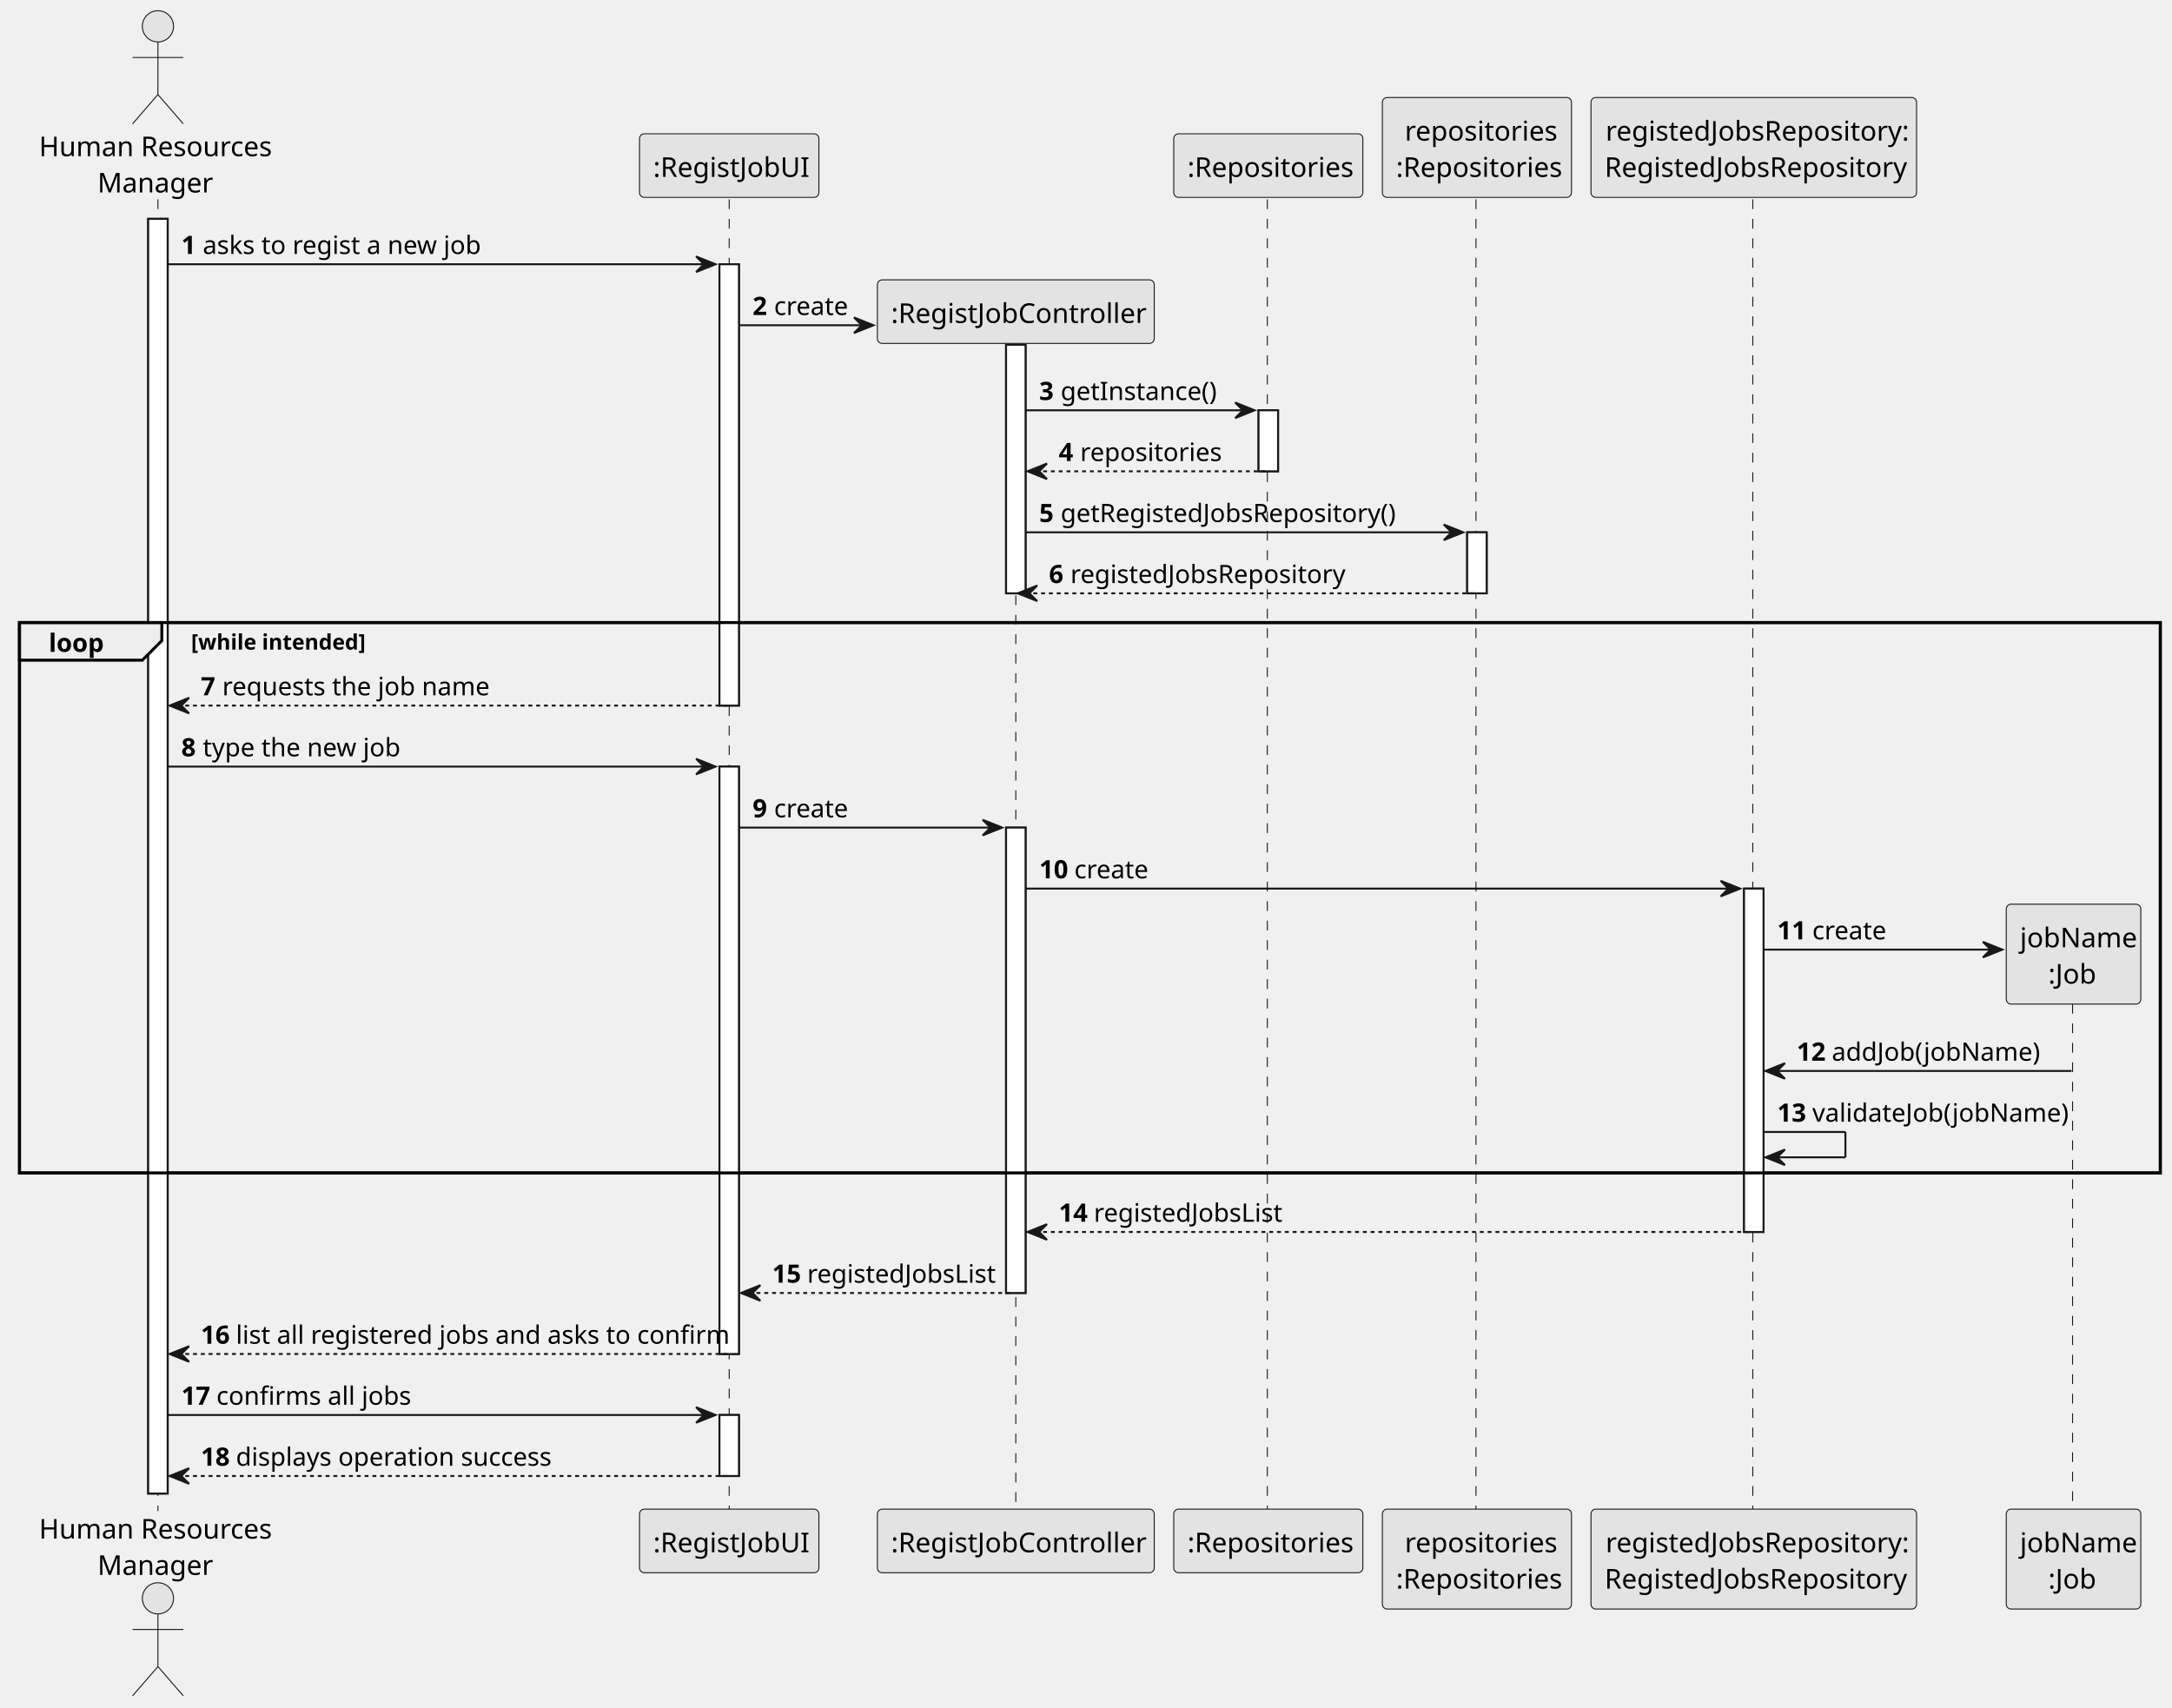
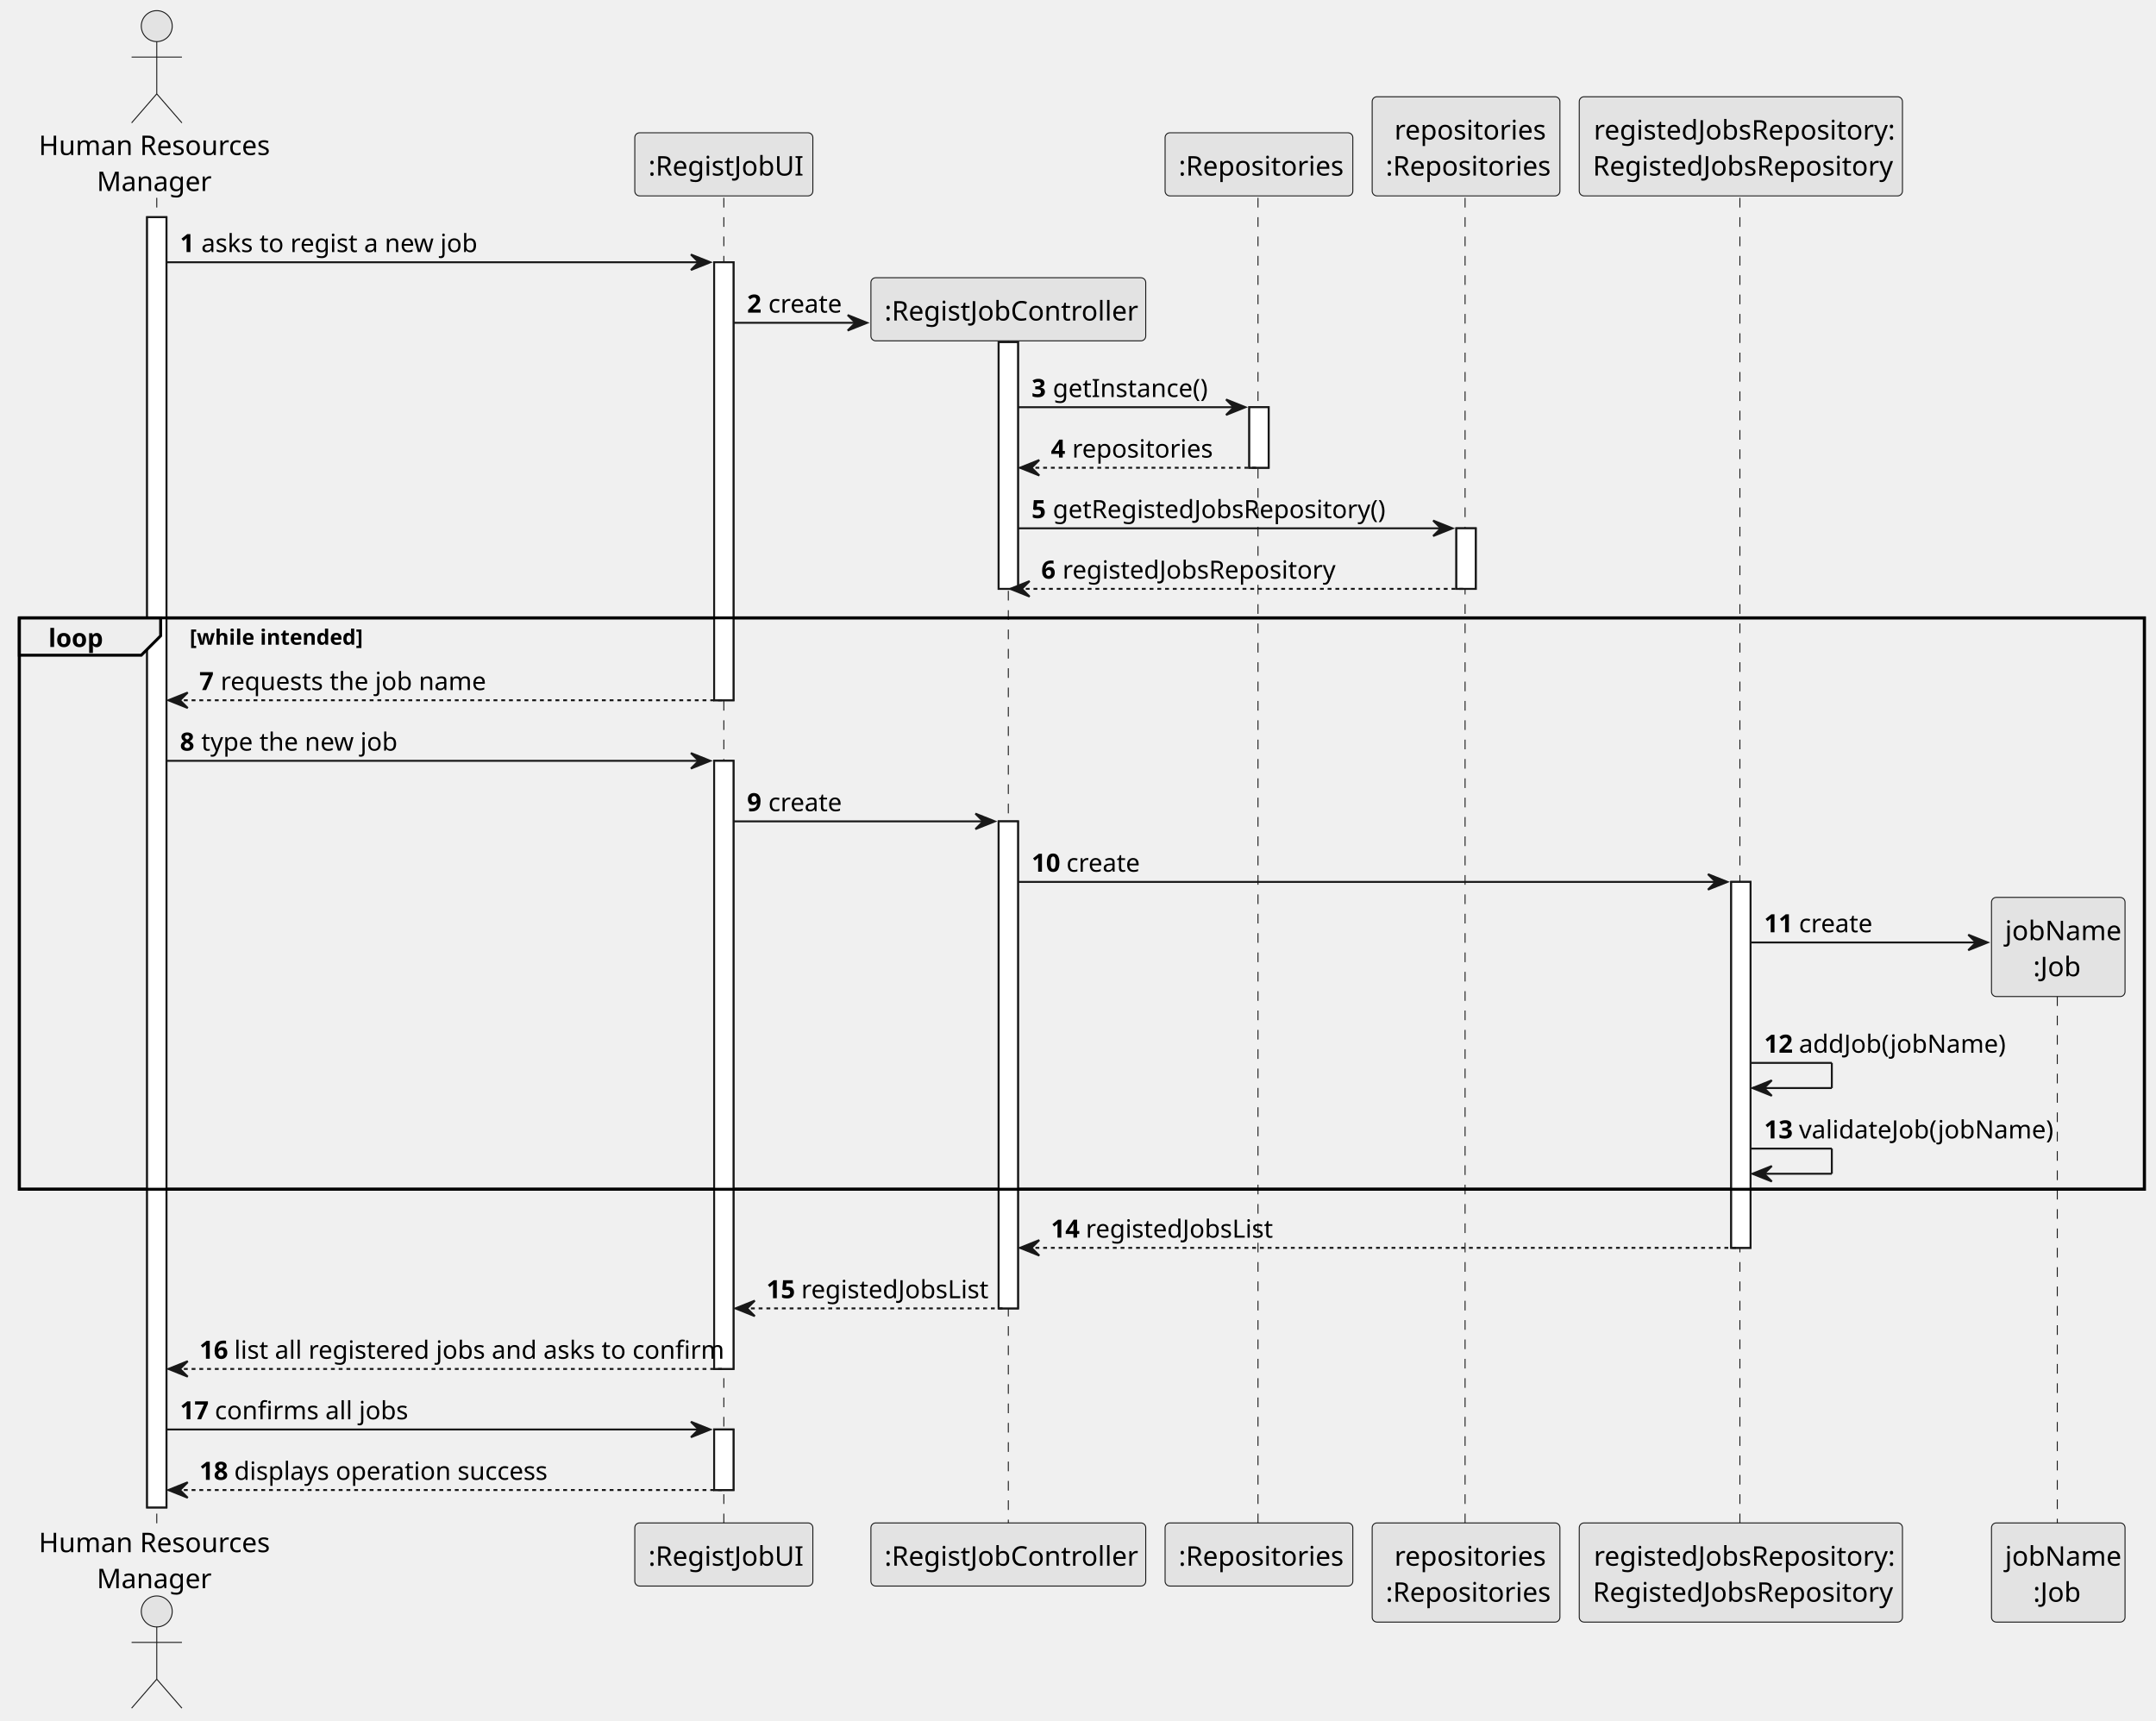
- <svg xmlns="http://www.w3.org/2000/svg" contentStyleType="text/css" height="876px" preserveAspectRatio="none" style="width:1114px;height:876px;background:#FFFFFF;" version="1.1" viewBox="0 0 1114 876" width="1114px" zoomAndPan="magnify">
+ <svg xmlns="http://www.w3.org/2000/svg" contentStyleType="text/css" height="889px" preserveAspectRatio="none" style="width:1114px;height:889px;background:#FFFFFF;" version="1.1" viewBox="0 0 1114 889" width="1114px" zoomAndPan="magnify">
  <defs />
  <g>
-     <rect fill="#FFFFFF" height="653.811" style="stroke:#181818;stroke-width:1.0;" width="10" x="76" y="112.242" />
+     <rect fill="#FFFFFF" height="666.811" style="stroke:#181818;stroke-width:1.0;" width="10" x="76" y="112.242" />
    <rect fill="#FFFFFF" height="226.367" style="stroke:#181818;stroke-width:1.0;" width="10" x="369" y="135.533" />
-     <rect fill="#FFFFFF" height="301.279" style="stroke:#181818;stroke-width:1.0;" width="10" x="369" y="393.191" />
-     <rect fill="#FFFFFF" height="31.291" style="stroke:#181818;stroke-width:1.0;" width="10" x="369" y="725.762" />
+     <rect fill="#FFFFFF" height="314.279" style="stroke:#181818;stroke-width:1.0;" width="10" x="369" y="393.191" />
+     <rect fill="#FFFFFF" height="31.291" style="stroke:#181818;stroke-width:1.0;" width="10" x="369" y="738.762" />
    <rect fill="#FFFFFF" height="127.494" style="stroke:#181818;stroke-width:1.0;" width="10" x="516" y="176.824" />
-     <rect fill="#FFFFFF" height="238.697" style="stroke:#181818;stroke-width:1.0;" width="10" x="516" y="424.482" />
+     <rect fill="#FFFFFF" height="251.697" style="stroke:#181818;stroke-width:1.0;" width="10" x="516" y="424.482" />
    <rect fill="#FFFFFF" height="31.291" style="stroke:#181818;stroke-width:1.0;" width="10" x="645.5" y="210.445" />
    <rect fill="#FFFFFF" height="31.291" style="stroke:#181818;stroke-width:1.0;" width="10" x="752.5" y="273.027" />
-     <rect fill="#FFFFFF" height="176.115" style="stroke:#181818;stroke-width:1.0;" width="10" x="894.5" y="455.773" />
-     <rect fill="none" height="282.279" style="stroke:#000000;stroke-width:1.5;" width="1098" x="10" y="319.318" />
-     <line style="stroke:#181818;stroke-width:0.5;stroke-dasharray:5.0,5.0;" x1="81" x2="81" y1="102.242" y2="775.053" />
-     <line style="stroke:#181818;stroke-width:0.5;stroke-dasharray:5.0,5.0;" x1="374" x2="374" y1="102.242" y2="775.053" />
-     <line style="stroke:#181818;stroke-width:0.5;stroke-dasharray:5.0,5.0;" x1="521" x2="521" y1="175.344" y2="775.053" />
-     <line style="stroke:#181818;stroke-width:0.5;stroke-dasharray:5.0,5.0;" x1="650" x2="650" y1="102.242" y2="775.053" />
-     <line style="stroke:#181818;stroke-width:0.5;stroke-dasharray:5.0,5.0;" x1="757" x2="757" y1="102.242" y2="775.053" />
-     <line style="stroke:#181818;stroke-width:0.5;stroke-dasharray:5.0,5.0;" x1="899" x2="899" y1="102.242" y2="775.053" />
-     <line style="stroke:#181818;stroke-width:0.5;stroke-dasharray:5.0,5.0;" x1="1063" x2="1063" y1="504.894" y2="775.053" />
+     <rect fill="#FFFFFF" height="189.115" style="stroke:#181818;stroke-width:1.0;" width="10" x="894.5" y="455.773" />
+     <rect fill="none" height="295.279" style="stroke:#000000;stroke-width:1.5;" width="1098" x="10" y="319.318" />
+     <line style="stroke:#181818;stroke-width:0.5;stroke-dasharray:5.0,5.0;" x1="81" x2="81" y1="102.242" y2="788.053" />
+     <line style="stroke:#181818;stroke-width:0.5;stroke-dasharray:5.0,5.0;" x1="374" x2="374" y1="102.242" y2="788.053" />
+     <line style="stroke:#181818;stroke-width:0.5;stroke-dasharray:5.0,5.0;" x1="521" x2="521" y1="175.344" y2="788.053" />
+     <line style="stroke:#181818;stroke-width:0.5;stroke-dasharray:5.0,5.0;" x1="650" x2="650" y1="102.242" y2="788.053" />
+     <line style="stroke:#181818;stroke-width:0.5;stroke-dasharray:5.0,5.0;" x1="757" x2="757" y1="102.242" y2="788.053" />
+     <line style="stroke:#181818;stroke-width:0.5;stroke-dasharray:5.0,5.0;" x1="899" x2="899" y1="102.242" y2="788.053" />
+     <line style="stroke:#181818;stroke-width:0.5;stroke-dasharray:5.0,5.0;" x1="1063" x2="1063" y1="504.894" y2="788.053" />
    <text fill="#000000" font-family="sans-serif" font-size="14" lengthAdjust="spacing" textLength="116" x="20" y="80.107">Human Resources</text>
    <text fill="#000000" font-family="sans-serif" font-size="14" lengthAdjust="spacing" textLength="56" x="50" y="98.728">Manager</text>
    <ellipse cx="81" cy="13.5" fill="#E3E3E3" rx="8" ry="8" style="stroke:#181818;stroke-width:0.5;" />
    <path d="M81,21.5 L81,48.5 M68,29.5 L94,29.5 M81,48.5 L68,63.5 M81,48.5 L94,63.5 " fill="none" style="stroke:#181818;stroke-width:0.5;" />
-     <text fill="#000000" font-family="sans-serif" font-size="14" lengthAdjust="spacing" textLength="116" x="20" y="789.16">Human Resources</text>
-     <text fill="#000000" font-family="sans-serif" font-size="14" lengthAdjust="spacing" textLength="56" x="50" y="807.781">Manager</text>
-     <ellipse cx="81" cy="819.795" fill="#E3E3E3" rx="8" ry="8" style="stroke:#181818;stroke-width:0.5;" />
-     <path d="M81,827.795 L81,854.795 M68,835.795 L94,835.795 M81,854.795 L68,869.795 M81,854.795 L94,869.795 " fill="none" style="stroke:#181818;stroke-width:0.5;" />
+     <text fill="#000000" font-family="sans-serif" font-size="14" lengthAdjust="spacing" textLength="116" x="20" y="802.16">Human Resources</text>
+     <text fill="#000000" font-family="sans-serif" font-size="14" lengthAdjust="spacing" textLength="56" x="50" y="820.781">Manager</text>
+     <ellipse cx="81" cy="832.795" fill="#E3E3E3" rx="8" ry="8" style="stroke:#181818;stroke-width:0.5;" />
+     <path d="M81,840.795 L81,867.795 M68,848.795 L94,848.795 M81,867.795 L68,882.795 M81,867.795 L94,882.795 " fill="none" style="stroke:#181818;stroke-width:0.5;" />
    <rect fill="#E3E3E3" height="32.621" rx="2.5" ry="2.5" style="stroke:#181818;stroke-width:0.5;" width="92" x="328" y="68.621" />
    <text fill="#000000" font-family="sans-serif" font-size="14" lengthAdjust="spacing" textLength="78" x="335" y="90.728">:RegistJobUI</text>
-     <rect fill="#E3E3E3" height="32.621" rx="2.5" ry="2.5" style="stroke:#181818;stroke-width:0.5;" width="92" x="328" y="774.053" />
-     <text fill="#000000" font-family="sans-serif" font-size="14" lengthAdjust="spacing" textLength="78" x="335" y="796.16">:RegistJobUI</text>
-     <rect fill="#E3E3E3" height="32.621" rx="2.5" ry="2.5" style="stroke:#181818;stroke-width:0.5;" width="142" x="450" y="774.053" />
-     <text fill="#000000" font-family="sans-serif" font-size="14" lengthAdjust="spacing" textLength="128" x="457" y="796.16">:RegistJobController</text>
+     <rect fill="#E3E3E3" height="32.621" rx="2.5" ry="2.5" style="stroke:#181818;stroke-width:0.5;" width="92" x="328" y="787.053" />
+     <text fill="#000000" font-family="sans-serif" font-size="14" lengthAdjust="spacing" textLength="78" x="335" y="809.16">:RegistJobUI</text>
+     <rect fill="#E3E3E3" height="32.621" rx="2.5" ry="2.5" style="stroke:#181818;stroke-width:0.5;" width="142" x="450" y="787.053" />
+     <text fill="#000000" font-family="sans-serif" font-size="14" lengthAdjust="spacing" textLength="128" x="457" y="809.16">:RegistJobController</text>
    <rect fill="#E3E3E3" height="32.621" rx="2.5" ry="2.5" style="stroke:#181818;stroke-width:0.5;" width="97" x="602" y="68.621" />
    <text fill="#000000" font-family="sans-serif" font-size="14" lengthAdjust="spacing" textLength="83" x="609" y="90.728">:Repositories</text>
-     <rect fill="#E3E3E3" height="32.621" rx="2.5" ry="2.5" style="stroke:#181818;stroke-width:0.5;" width="97" x="602" y="774.053" />
-     <text fill="#000000" font-family="sans-serif" font-size="14" lengthAdjust="spacing" textLength="83" x="609" y="796.16">:Repositories</text>
+     <rect fill="#E3E3E3" height="32.621" rx="2.5" ry="2.5" style="stroke:#181818;stroke-width:0.5;" width="97" x="602" y="787.053" />
+     <text fill="#000000" font-family="sans-serif" font-size="14" lengthAdjust="spacing" textLength="83" x="609" y="809.16">:Repositories</text>
    <rect fill="#E3E3E3" height="51.242" rx="2.5" ry="2.5" style="stroke:#181818;stroke-width:0.5;" width="97" x="709" y="50" />
    <text fill="#000000" font-family="sans-serif" font-size="14" lengthAdjust="spacing" textLength="74" x="720.5" y="72.107">repositories</text>
    <text fill="#000000" font-family="sans-serif" font-size="14" lengthAdjust="spacing" textLength="83" x="716" y="90.728">:Repositories</text>
-     <rect fill="#E3E3E3" height="51.242" rx="2.5" ry="2.5" style="stroke:#181818;stroke-width:0.5;" width="97" x="709" y="774.053" />
-     <text fill="#000000" font-family="sans-serif" font-size="14" lengthAdjust="spacing" textLength="74" x="720.5" y="796.16">repositories</text>
-     <text fill="#000000" font-family="sans-serif" font-size="14" lengthAdjust="spacing" textLength="83" x="716" y="814.781">:Repositories</text>
+     <rect fill="#E3E3E3" height="51.242" rx="2.5" ry="2.5" style="stroke:#181818;stroke-width:0.5;" width="97" x="709" y="787.053" />
+     <text fill="#000000" font-family="sans-serif" font-size="14" lengthAdjust="spacing" textLength="74" x="720.5" y="809.16">repositories</text>
+     <text fill="#000000" font-family="sans-serif" font-size="14" lengthAdjust="spacing" textLength="83" x="716" y="827.781">:Repositories</text>
    <rect fill="#E3E3E3" height="51.242" rx="2.5" ry="2.5" style="stroke:#181818;stroke-width:0.5;" width="167" x="816" y="50" />
    <text fill="#000000" font-family="sans-serif" font-size="14" lengthAdjust="spacing" textLength="152" x="823.5" y="72.107">registedJobsRepository:</text>
    <text fill="#000000" font-family="sans-serif" font-size="14" lengthAdjust="spacing" textLength="153" x="823" y="90.728">RegistedJobsRepository</text>
-     <rect fill="#E3E3E3" height="51.242" rx="2.5" ry="2.5" style="stroke:#181818;stroke-width:0.5;" width="167" x="816" y="774.053" />
-     <text fill="#000000" font-family="sans-serif" font-size="14" lengthAdjust="spacing" textLength="152" x="823.5" y="796.16">registedJobsRepository:</text>
-     <text fill="#000000" font-family="sans-serif" font-size="14" lengthAdjust="spacing" textLength="153" x="823" y="814.781">RegistedJobsRepository</text>
-     <rect fill="#E3E3E3" height="51.242" rx="2.5" ry="2.5" style="stroke:#181818;stroke-width:0.5;" width="69" x="1029" y="774.053" />
-     <text fill="#000000" font-family="sans-serif" font-size="14" lengthAdjust="spacing" textLength="55" x="1036" y="796.16">jobName</text>
-     <text fill="#000000" font-family="sans-serif" font-size="14" lengthAdjust="spacing" textLength="26" x="1050.5" y="814.781">:Job</text>
-     <rect fill="#FFFFFF" height="653.811" style="stroke:#181818;stroke-width:1.0;" width="10" x="76" y="112.242" />
+     <rect fill="#E3E3E3" height="51.242" rx="2.5" ry="2.5" style="stroke:#181818;stroke-width:0.5;" width="167" x="816" y="787.053" />
+     <text fill="#000000" font-family="sans-serif" font-size="14" lengthAdjust="spacing" textLength="152" x="823.5" y="809.16">registedJobsRepository:</text>
+     <text fill="#000000" font-family="sans-serif" font-size="14" lengthAdjust="spacing" textLength="153" x="823" y="827.781">RegistedJobsRepository</text>
+     <rect fill="#E3E3E3" height="51.242" rx="2.5" ry="2.5" style="stroke:#181818;stroke-width:0.5;" width="69" x="1029" y="787.053" />
+     <text fill="#000000" font-family="sans-serif" font-size="14" lengthAdjust="spacing" textLength="55" x="1036" y="809.16">jobName</text>
+     <text fill="#000000" font-family="sans-serif" font-size="14" lengthAdjust="spacing" textLength="26" x="1050.5" y="827.781">:Job</text>
+     <rect fill="#FFFFFF" height="666.811" style="stroke:#181818;stroke-width:1.0;" width="10" x="76" y="112.242" />
    <rect fill="#FFFFFF" height="226.367" style="stroke:#181818;stroke-width:1.0;" width="10" x="369" y="135.533" />
-     <rect fill="#FFFFFF" height="301.279" style="stroke:#181818;stroke-width:1.0;" width="10" x="369" y="393.191" />
-     <rect fill="#FFFFFF" height="31.291" style="stroke:#181818;stroke-width:1.0;" width="10" x="369" y="725.762" />
+     <rect fill="#FFFFFF" height="314.279" style="stroke:#181818;stroke-width:1.0;" width="10" x="369" y="393.191" />
+     <rect fill="#FFFFFF" height="31.291" style="stroke:#181818;stroke-width:1.0;" width="10" x="369" y="738.762" />
    <rect fill="#FFFFFF" height="127.494" style="stroke:#181818;stroke-width:1.0;" width="10" x="516" y="176.824" />
-     <rect fill="#FFFFFF" height="238.697" style="stroke:#181818;stroke-width:1.0;" width="10" x="516" y="424.482" />
+     <rect fill="#FFFFFF" height="251.697" style="stroke:#181818;stroke-width:1.0;" width="10" x="516" y="424.482" />
    <rect fill="#FFFFFF" height="31.291" style="stroke:#181818;stroke-width:1.0;" width="10" x="645.5" y="210.445" />
    <rect fill="#FFFFFF" height="31.291" style="stroke:#181818;stroke-width:1.0;" width="10" x="752.5" y="273.027" />
-     <rect fill="#FFFFFF" height="176.115" style="stroke:#181818;stroke-width:1.0;" width="10" x="894.5" y="455.773" />
+     <rect fill="#FFFFFF" height="189.115" style="stroke:#181818;stroke-width:1.0;" width="10" x="894.5" y="455.773" />
    <polygon fill="#181818" points="357,131.533,367,135.533,357,139.533,361,135.533" style="stroke:#181818;stroke-width:1.0;" />
    <line style="stroke:#181818;stroke-width:1.0;" x1="86" x2="363" y1="135.533" y2="135.533" />
    <text fill="#000000" font-family="sans-serif" font-size="13" font-weight="bold" lengthAdjust="spacing" textLength="7" x="93" y="130.27">1</text>
    <text fill="#000000" font-family="sans-serif" font-size="13" lengthAdjust="spacing" textLength="138" x="104" y="130.27">asks to regist a new job</text>
    <polygon fill="#181818" points="438,162.824,448,166.824,438,170.824,442,166.824" style="stroke:#181818;stroke-width:1.0;" />
    <line style="stroke:#181818;stroke-width:1.0;" x1="379" x2="444" y1="166.824" y2="166.824" />
    <text fill="#000000" font-family="sans-serif" font-size="13" font-weight="bold" lengthAdjust="spacing" textLength="7" x="386" y="161.561">2</text>
    <text fill="#000000" font-family="sans-serif" font-size="13" lengthAdjust="spacing" textLength="36" x="397" y="161.561">create</text>
    <rect fill="#E3E3E3" height="32.621" rx="2.5" ry="2.5" style="stroke:#181818;stroke-width:0.5;" width="142" x="450" y="143.533" />
    <text fill="#000000" font-family="sans-serif" font-size="14" lengthAdjust="spacing" textLength="128" x="457" y="165.641">:RegistJobController</text>
    <polygon fill="#181818" points="633.5,206.445,643.5,210.445,633.5,214.445,637.5,210.445" style="stroke:#181818;stroke-width:1.0;" />
    <line style="stroke:#181818;stroke-width:1.0;" x1="526" x2="639.5" y1="210.445" y2="210.445" />
    <text fill="#000000" font-family="sans-serif" font-size="13" font-weight="bold" lengthAdjust="spacing" textLength="7" x="533" y="205.183">3</text>
    <text fill="#000000" font-family="sans-serif" font-size="13" lengthAdjust="spacing" textLength="75" x="544" y="205.183">getInstance()</text>
    <polygon fill="#181818" points="537,237.736,527,241.736,537,245.736,533,241.736" style="stroke:#181818;stroke-width:1.0;" />
    <line style="stroke:#181818;stroke-width:1.0;stroke-dasharray:2.0,2.0;" x1="531" x2="649.5" y1="241.736" y2="241.736" />
    <text fill="#000000" font-family="sans-serif" font-size="13" font-weight="bold" lengthAdjust="spacing" textLength="7" x="543" y="236.474">4</text>
    <text fill="#000000" font-family="sans-serif" font-size="13" lengthAdjust="spacing" textLength="67" x="554" y="236.474">repositories</text>
    <polygon fill="#181818" points="740.5,269.027,750.5,273.027,740.5,277.027,744.5,273.027" style="stroke:#181818;stroke-width:1.0;" />
    <line style="stroke:#181818;stroke-width:1.0;" x1="526" x2="746.5" y1="273.027" y2="273.027" />
    <text fill="#000000" font-family="sans-serif" font-size="13" font-weight="bold" lengthAdjust="spacing" textLength="7" x="533" y="267.765">5</text>
    <text fill="#000000" font-family="sans-serif" font-size="13" lengthAdjust="spacing" textLength="166" x="544" y="267.765">getRegistedJobsRepository()</text>
    <polygon fill="#181818" points="532,300.318,522,304.318,532,308.318,528,304.318" style="stroke:#181818;stroke-width:1.0;" />
    <line style="stroke:#181818;stroke-width:1.0;stroke-dasharray:2.0,2.0;" x1="526" x2="756.5" y1="304.318" y2="304.318" />
    <text fill="#000000" font-family="sans-serif" font-size="13" font-weight="bold" lengthAdjust="spacing" textLength="7" x="538" y="299.056">6</text>
    <text fill="#000000" font-family="sans-serif" font-size="13" lengthAdjust="spacing" textLength="135" x="549" y="299.056">registedJobsRepository</text>
    <path d="M10,319.318 L83,319.318 L83,328.609 L73,338.609 L10,338.609 L10,319.318 " fill="#EEEEEE" style="stroke:#000000;stroke-width:1.5;" />
-     <rect fill="none" height="282.279" style="stroke:#000000;stroke-width:1.5;" width="1098" x="10" y="319.318" />
+     <rect fill="none" height="295.279" style="stroke:#000000;stroke-width:1.5;" width="1098" x="10" y="319.318" />
    <text fill="#000000" font-family="sans-serif" font-size="13" font-weight="bold" lengthAdjust="spacing" textLength="28" x="25" y="334.347">loop</text>
    <text fill="#000000" font-family="sans-serif" font-size="11" font-weight="bold" lengthAdjust="spacing" textLength="90" x="98" y="333.188">[while intended]</text>
    <polygon fill="#181818" points="97,357.9,87,361.9,97,365.9,93,361.9" style="stroke:#181818;stroke-width:1.0;" />
    <line style="stroke:#181818;stroke-width:1.0;stroke-dasharray:2.0,2.0;" x1="91" x2="373" y1="361.9" y2="361.9" />
    <text fill="#000000" font-family="sans-serif" font-size="13" font-weight="bold" lengthAdjust="spacing" textLength="7" x="103" y="356.638">7</text>
    <text fill="#000000" font-family="sans-serif" font-size="13" lengthAdjust="spacing" textLength="129" x="114" y="356.638">requests the job name</text>
    <polygon fill="#181818" points="357,389.191,367,393.191,357,397.191,361,393.191" style="stroke:#181818;stroke-width:1.0;" />
    <line style="stroke:#181818;stroke-width:1.0;" x1="86" x2="363" y1="393.191" y2="393.191" />
    <text fill="#000000" font-family="sans-serif" font-size="13" font-weight="bold" lengthAdjust="spacing" textLength="7" x="93" y="387.929">8</text>
    <text fill="#000000" font-family="sans-serif" font-size="13" lengthAdjust="spacing" textLength="95" x="104" y="387.929">type the new job</text>
    <polygon fill="#181818" points="504,420.482,514,424.482,504,428.482,508,424.482" style="stroke:#181818;stroke-width:1.0;" />
    <line style="stroke:#181818;stroke-width:1.0;" x1="379" x2="510" y1="424.482" y2="424.482" />
    <text fill="#000000" font-family="sans-serif" font-size="13" font-weight="bold" lengthAdjust="spacing" textLength="7" x="386" y="419.22">9</text>
    <text fill="#000000" font-family="sans-serif" font-size="13" lengthAdjust="spacing" textLength="36" x="397" y="419.22">create</text>
    <polygon fill="#181818" points="882.5,451.773,892.5,455.773,882.5,459.773,886.5,455.773" style="stroke:#181818;stroke-width:1.0;" />
    <line style="stroke:#181818;stroke-width:1.0;" x1="526" x2="888.5" y1="455.773" y2="455.773" />
    <text fill="#000000" font-family="sans-serif" font-size="13" font-weight="bold" lengthAdjust="spacing" textLength="14" x="533" y="450.511">10</text>
    <text fill="#000000" font-family="sans-serif" font-size="13" lengthAdjust="spacing" textLength="36" x="551" y="450.511">create</text>
    <polygon fill="#181818" points="1017,483.065,1027,487.065,1017,491.065,1021,487.065" style="stroke:#181818;stroke-width:1.0;" />
    <line style="stroke:#181818;stroke-width:1.0;" x1="904.5" x2="1023" y1="487.065" y2="487.065" />
    <text fill="#000000" font-family="sans-serif" font-size="13" font-weight="bold" lengthAdjust="spacing" textLength="14" x="911.5" y="481.802">11</text>
    <text fill="#000000" font-family="sans-serif" font-size="13" lengthAdjust="spacing" textLength="36" x="929.5" y="481.802">create</text>
    <rect fill="#E3E3E3" height="51.242" rx="2.5" ry="2.5" style="stroke:#181818;stroke-width:0.5;" width="69" x="1029" y="463.773" />
    <text fill="#000000" font-family="sans-serif" font-size="14" lengthAdjust="spacing" textLength="55" x="1036" y="485.881">jobName</text>
    <text fill="#000000" font-family="sans-serif" font-size="14" lengthAdjust="spacing" textLength="26" x="1050.5" y="504.502">:Job</text>
-     <polygon fill="#181818" points="915.5,545.307,905.5,549.307,915.5,553.307,911.5,549.307" style="stroke:#181818;stroke-width:1.0;" />
-     <line style="stroke:#181818;stroke-width:1.0;" x1="909.5" x2="1062.5" y1="549.307" y2="549.307" />
-     <text fill="#000000" font-family="sans-serif" font-size="13" font-weight="bold" lengthAdjust="spacing" textLength="14" x="921.5" y="544.044">12</text>
-     <text fill="#000000" font-family="sans-serif" font-size="13" lengthAdjust="spacing" textLength="100" x="939.5" y="544.044">addJob(jobName)</text>
-     <line style="stroke:#181818;stroke-width:1.0;" x1="904.5" x2="946.5" y1="580.598" y2="580.598" />
-     <line style="stroke:#181818;stroke-width:1.0;" x1="946.5" x2="946.5" y1="580.598" y2="593.598" />
-     <line style="stroke:#181818;stroke-width:1.0;" x1="905.5" x2="946.5" y1="593.598" y2="593.598" />
-     <polygon fill="#181818" points="915.5,589.598,905.5,593.598,915.5,597.598,911.5,593.598" style="stroke:#181818;stroke-width:1.0;" />
-     <text fill="#000000" font-family="sans-serif" font-size="13" font-weight="bold" lengthAdjust="spacing" textLength="14" x="911.5" y="575.335">13</text>
-     <text fill="#000000" font-family="sans-serif" font-size="13" lengthAdjust="spacing" textLength="122" x="929.5" y="575.335">validateJob(jobName)</text>
-     <polygon fill="#181818" points="537,627.889,527,631.889,537,635.889,533,631.889" style="stroke:#181818;stroke-width:1.0;" />
-     <line style="stroke:#181818;stroke-width:1.0;stroke-dasharray:2.0,2.0;" x1="531" x2="898.5" y1="631.889" y2="631.889" />
-     <text fill="#000000" font-family="sans-serif" font-size="13" font-weight="bold" lengthAdjust="spacing" textLength="14" x="543" y="626.626">14</text>
-     <text fill="#000000" font-family="sans-serif" font-size="13" lengthAdjust="spacing" textLength="94" x="561" y="626.626">registedJobsList</text>
-     <polygon fill="#181818" points="390,659.18,380,663.18,390,667.18,386,663.18" style="stroke:#181818;stroke-width:1.0;" />
-     <line style="stroke:#181818;stroke-width:1.0;stroke-dasharray:2.0,2.0;" x1="384" x2="520" y1="663.18" y2="663.18" />
-     <text fill="#000000" font-family="sans-serif" font-size="13" font-weight="bold" lengthAdjust="spacing" textLength="14" x="396" y="657.917">15</text>
-     <text fill="#000000" font-family="sans-serif" font-size="13" lengthAdjust="spacing" textLength="94" x="414" y="657.917">registedJobsList</text>
-     <polygon fill="#181818" points="97,690.471,87,694.471,97,698.471,93,694.471" style="stroke:#181818;stroke-width:1.0;" />
-     <line style="stroke:#181818;stroke-width:1.0;stroke-dasharray:2.0,2.0;" x1="91" x2="373" y1="694.471" y2="694.471" />
-     <text fill="#000000" font-family="sans-serif" font-size="13" font-weight="bold" lengthAdjust="spacing" textLength="14" x="103" y="689.208">16</text>
-     <text fill="#000000" font-family="sans-serif" font-size="13" lengthAdjust="spacing" textLength="241" x="121" y="689.208">list all registered jobs and asks to confirm</text>
-     <polygon fill="#181818" points="357,721.762,367,725.762,357,729.762,361,725.762" style="stroke:#181818;stroke-width:1.0;" />
-     <line style="stroke:#181818;stroke-width:1.0;" x1="86" x2="363" y1="725.762" y2="725.762" />
-     <text fill="#000000" font-family="sans-serif" font-size="13" font-weight="bold" lengthAdjust="spacing" textLength="14" x="93" y="720.499">17</text>
-     <text fill="#000000" font-family="sans-serif" font-size="13" lengthAdjust="spacing" textLength="94" x="111" y="720.499">confirms all jobs</text>
-     <polygon fill="#181818" points="97,753.053,87,757.053,97,761.053,93,757.053" style="stroke:#181818;stroke-width:1.0;" />
-     <line style="stroke:#181818;stroke-width:1.0;stroke-dasharray:2.0,2.0;" x1="91" x2="373" y1="757.053" y2="757.053" />
-     <text fill="#000000" font-family="sans-serif" font-size="13" font-weight="bold" lengthAdjust="spacing" textLength="14" x="103" y="751.79">18</text>
-     <text fill="#000000" font-family="sans-serif" font-size="13" lengthAdjust="spacing" textLength="158" x="121" y="751.79">displays operation success</text>
+     <line style="stroke:#181818;stroke-width:1.0;" x1="904.5" x2="946.5" y1="549.307" y2="549.307" />
+     <line style="stroke:#181818;stroke-width:1.0;" x1="946.5" x2="946.5" y1="549.307" y2="562.307" />
+     <line style="stroke:#181818;stroke-width:1.0;" x1="905.5" x2="946.5" y1="562.307" y2="562.307" />
+     <polygon fill="#181818" points="915.5,558.307,905.5,562.307,915.5,566.307,911.5,562.307" style="stroke:#181818;stroke-width:1.0;" />
+     <text fill="#000000" font-family="sans-serif" font-size="13" font-weight="bold" lengthAdjust="spacing" textLength="14" x="911.5" y="544.044">12</text>
+     <text fill="#000000" font-family="sans-serif" font-size="13" lengthAdjust="spacing" textLength="100" x="929.5" y="544.044">addJob(jobName)</text>
+     <line style="stroke:#181818;stroke-width:1.0;" x1="904.5" x2="946.5" y1="593.598" y2="593.598" />
+     <line style="stroke:#181818;stroke-width:1.0;" x1="946.5" x2="946.5" y1="593.598" y2="606.598" />
+     <line style="stroke:#181818;stroke-width:1.0;" x1="905.5" x2="946.5" y1="606.598" y2="606.598" />
+     <polygon fill="#181818" points="915.5,602.598,905.5,606.598,915.5,610.598,911.5,606.598" style="stroke:#181818;stroke-width:1.0;" />
+     <text fill="#000000" font-family="sans-serif" font-size="13" font-weight="bold" lengthAdjust="spacing" textLength="14" x="911.5" y="588.335">13</text>
+     <text fill="#000000" font-family="sans-serif" font-size="13" lengthAdjust="spacing" textLength="122" x="929.5" y="588.335">validateJob(jobName)</text>
+     <polygon fill="#181818" points="537,640.889,527,644.889,537,648.889,533,644.889" style="stroke:#181818;stroke-width:1.0;" />
+     <line style="stroke:#181818;stroke-width:1.0;stroke-dasharray:2.0,2.0;" x1="531" x2="898.5" y1="644.889" y2="644.889" />
+     <text fill="#000000" font-family="sans-serif" font-size="13" font-weight="bold" lengthAdjust="spacing" textLength="14" x="543" y="639.626">14</text>
+     <text fill="#000000" font-family="sans-serif" font-size="13" lengthAdjust="spacing" textLength="94" x="561" y="639.626">registedJobsList</text>
+     <polygon fill="#181818" points="390,672.18,380,676.18,390,680.18,386,676.18" style="stroke:#181818;stroke-width:1.0;" />
+     <line style="stroke:#181818;stroke-width:1.0;stroke-dasharray:2.0,2.0;" x1="384" x2="520" y1="676.18" y2="676.18" />
+     <text fill="#000000" font-family="sans-serif" font-size="13" font-weight="bold" lengthAdjust="spacing" textLength="14" x="396" y="670.917">15</text>
+     <text fill="#000000" font-family="sans-serif" font-size="13" lengthAdjust="spacing" textLength="94" x="414" y="670.917">registedJobsList</text>
+     <polygon fill="#181818" points="97,703.471,87,707.471,97,711.471,93,707.471" style="stroke:#181818;stroke-width:1.0;" />
+     <line style="stroke:#181818;stroke-width:1.0;stroke-dasharray:2.0,2.0;" x1="91" x2="373" y1="707.471" y2="707.471" />
+     <text fill="#000000" font-family="sans-serif" font-size="13" font-weight="bold" lengthAdjust="spacing" textLength="14" x="103" y="702.208">16</text>
+     <text fill="#000000" font-family="sans-serif" font-size="13" lengthAdjust="spacing" textLength="241" x="121" y="702.208">list all registered jobs and asks to confirm</text>
+     <polygon fill="#181818" points="357,734.762,367,738.762,357,742.762,361,738.762" style="stroke:#181818;stroke-width:1.0;" />
+     <line style="stroke:#181818;stroke-width:1.0;" x1="86" x2="363" y1="738.762" y2="738.762" />
+     <text fill="#000000" font-family="sans-serif" font-size="13" font-weight="bold" lengthAdjust="spacing" textLength="14" x="93" y="733.499">17</text>
+     <text fill="#000000" font-family="sans-serif" font-size="13" lengthAdjust="spacing" textLength="94" x="111" y="733.499">confirms all jobs</text>
+     <polygon fill="#181818" points="97,766.053,87,770.053,97,774.053,93,770.053" style="stroke:#181818;stroke-width:1.0;" />
+     <line style="stroke:#181818;stroke-width:1.0;stroke-dasharray:2.0,2.0;" x1="91" x2="373" y1="770.053" y2="770.053" />
+     <text fill="#000000" font-family="sans-serif" font-size="13" font-weight="bold" lengthAdjust="spacing" textLength="14" x="103" y="764.79">18</text>
+     <text fill="#000000" font-family="sans-serif" font-size="13" lengthAdjust="spacing" textLength="158" x="121" y="764.79">displays operation success</text>
  </g>
</svg>
